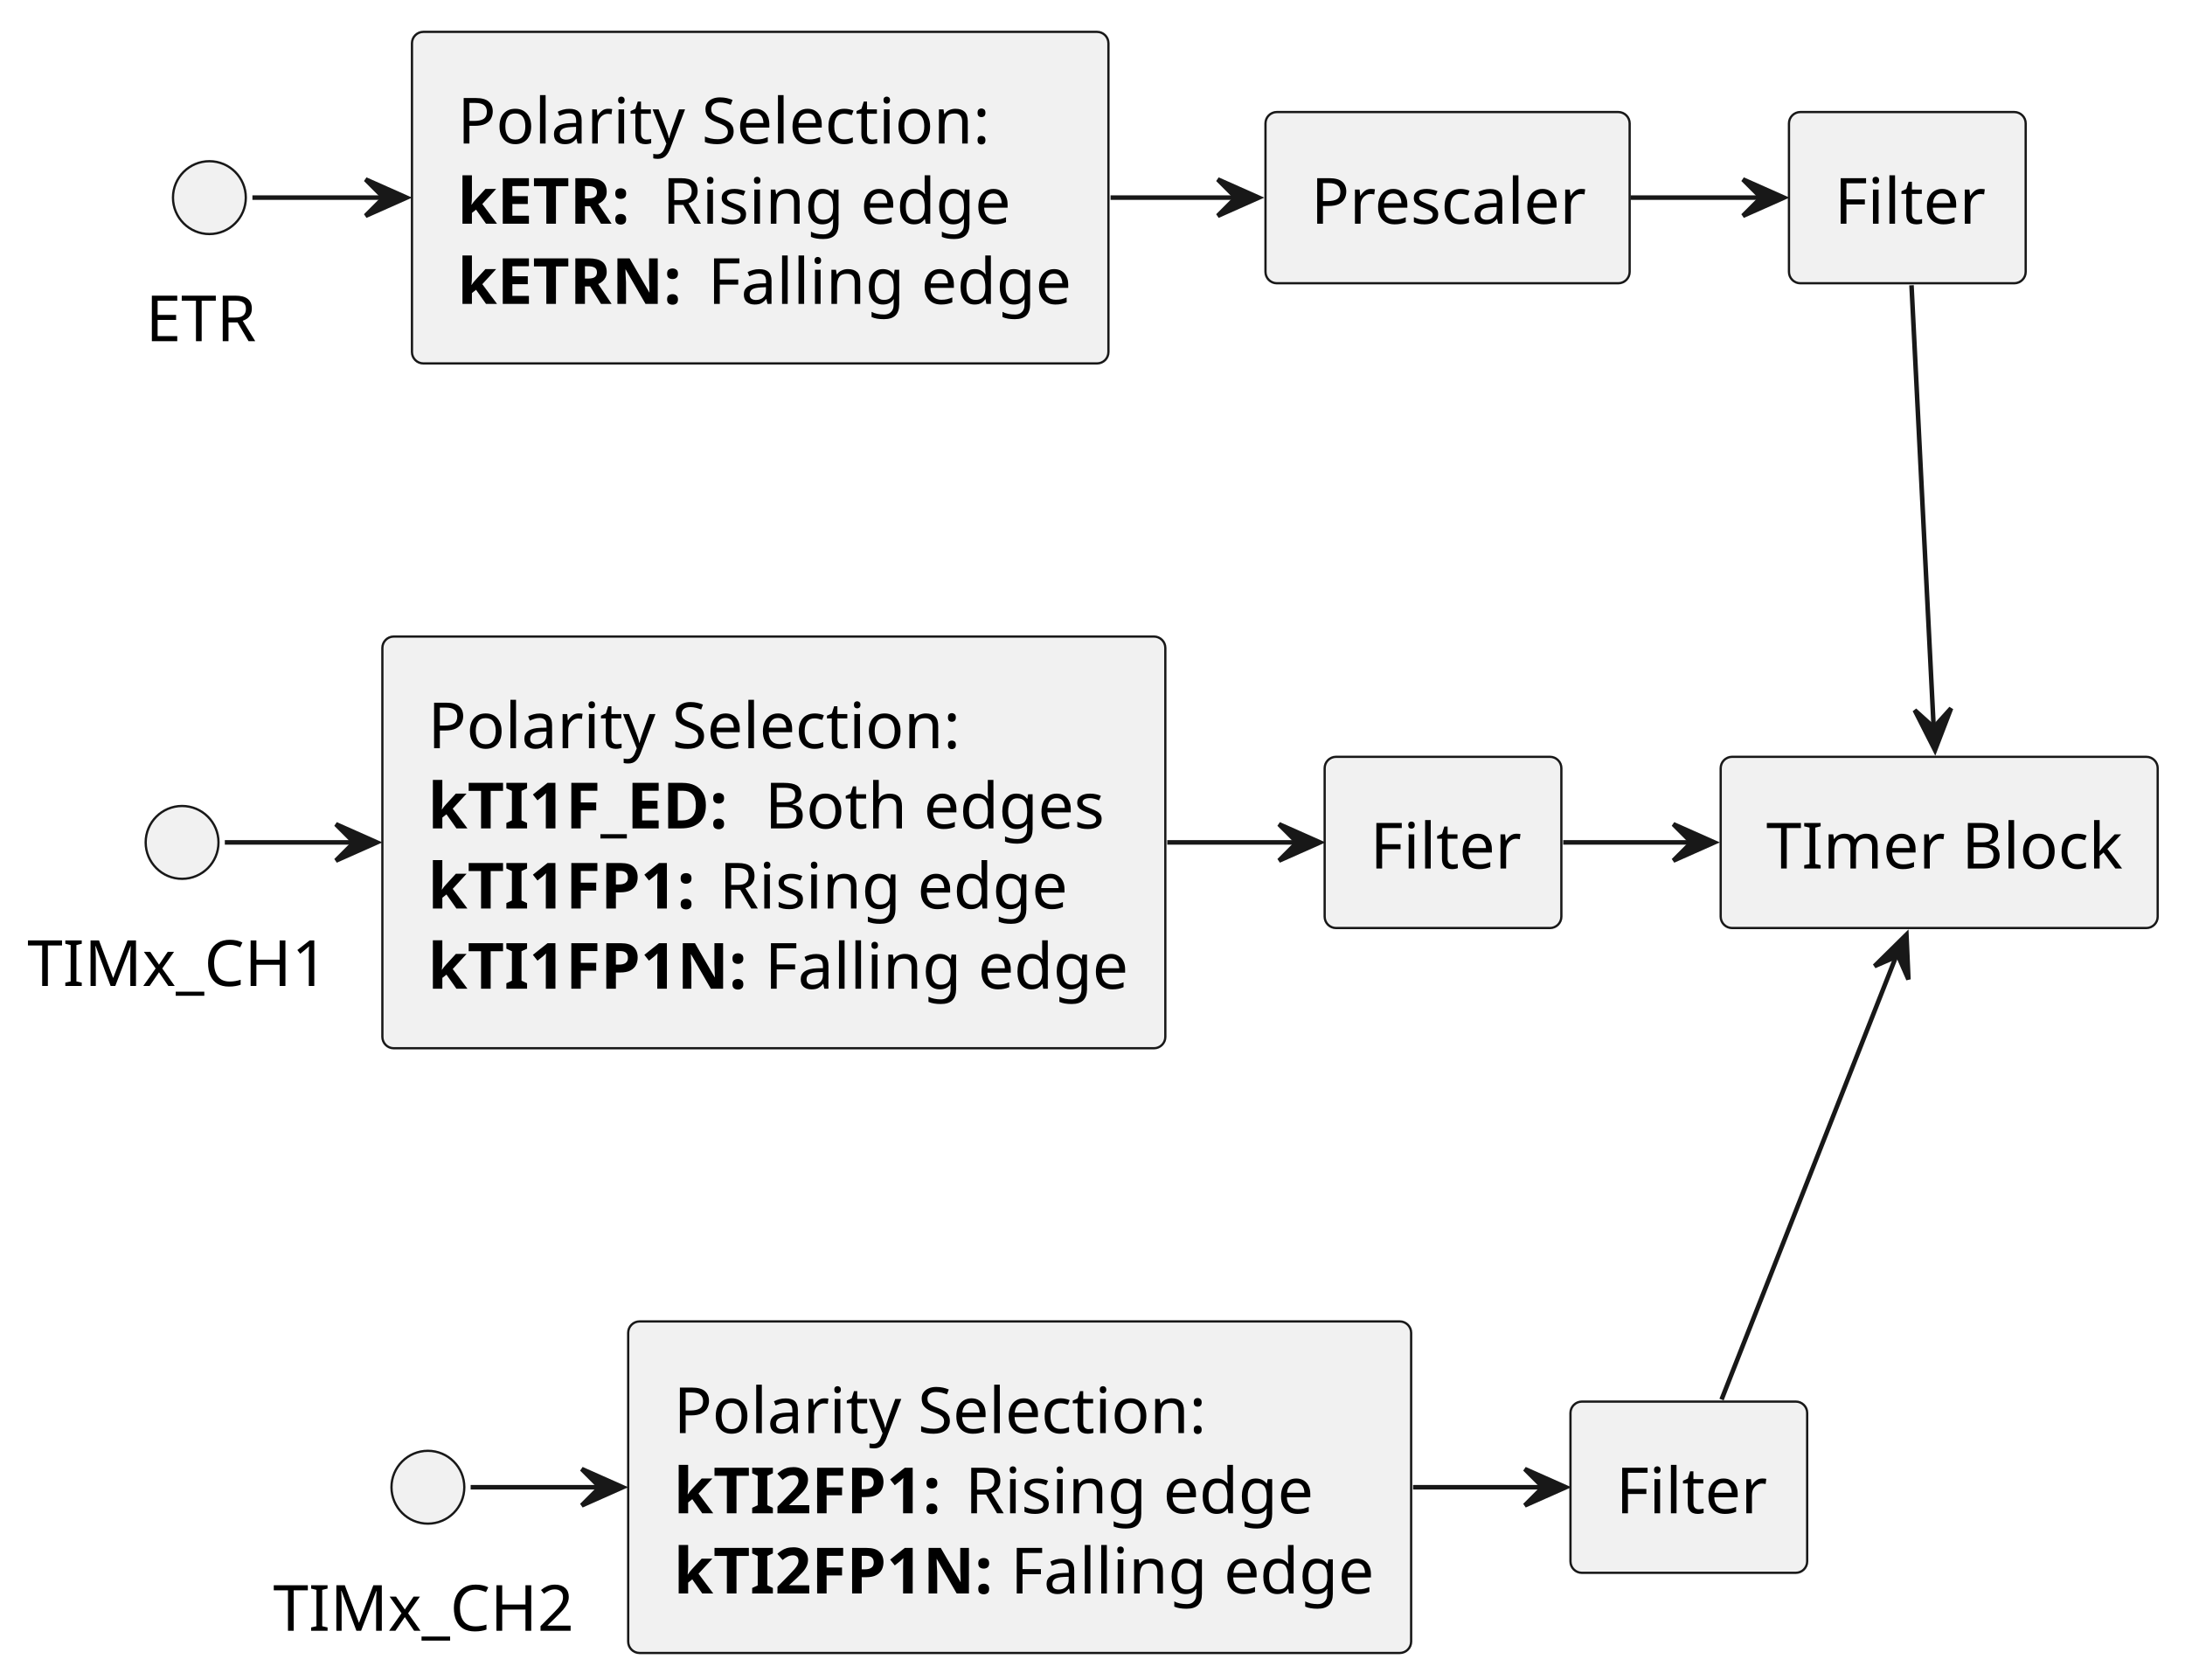
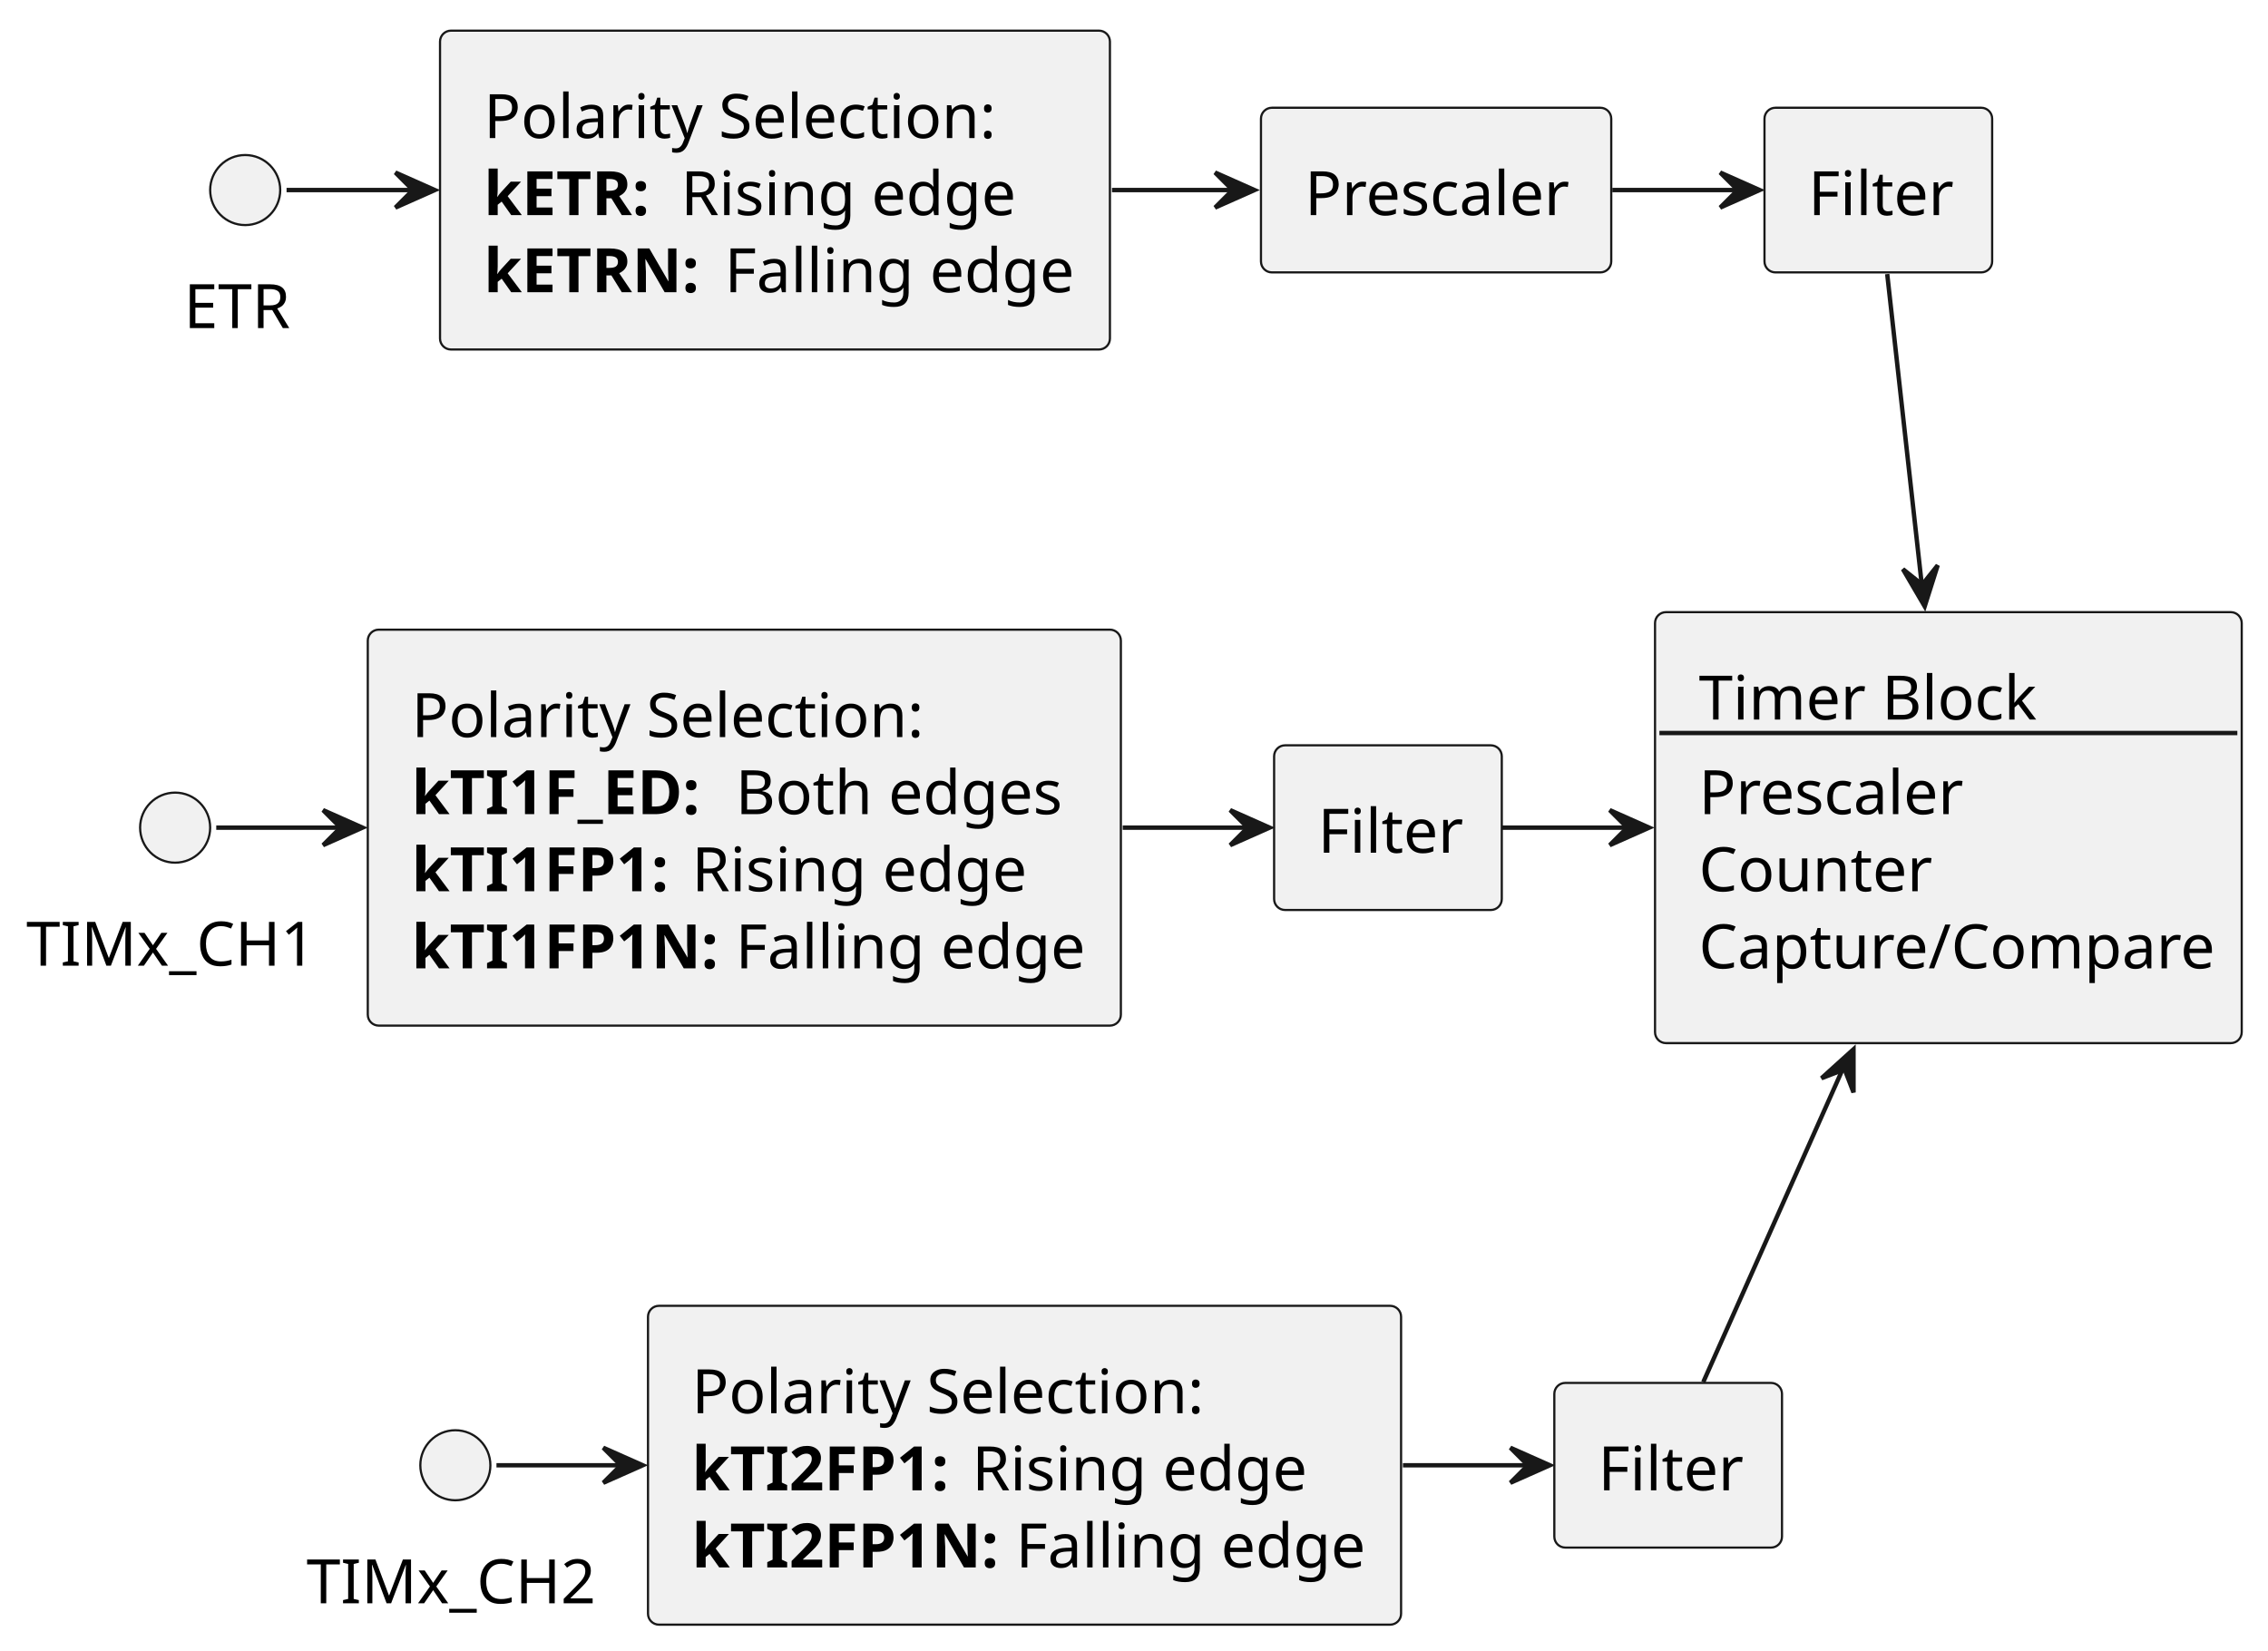
- <svg xmlns="http://www.w3.org/2000/svg" contentStyleType="text/css" height="369px" preserveAspectRatio="none" style="width:480px;height:369px;background:#FFFFFF;" version="1.1" viewBox="0 0 480 369" width="480px" zoomAndPan="magnify">
+ <svg xmlns="http://www.w3.org/2000/svg" contentStyleType="text/css" height="377px" preserveAspectRatio="none" style="width:518px;height:377px;background:#FFFFFF;" version="1.1" viewBox="0 0 518 377" width="518px" zoomAndPan="magnify">
  <defs />
  <g>
    <g id="elem_etr">
-       <ellipse cx="46" cy="43.41" fill="#F1F1F1" rx="8" ry="8" style="stroke:#181818;stroke-width:0.5;" />
-       <text fill="#000000" font-family="sans-serif" font-size="14" lengthAdjust="spacing" textLength="28" x="32" y="74.943">ETR</text>
+       <ellipse cx="56" cy="43.41" fill="#F1F1F1" rx="8" ry="8" style="stroke:#181818;stroke-width:0.5;" />
+       <text fill="#000000" font-family="sans-serif" font-size="14" lengthAdjust="spacing" textLength="28" x="42" y="74.943">ETR</text>
    </g>
    <g id="elem_etrp">
-       <rect fill="#F1F1F1" height="72.828" rx="2.5" ry="2.5" style="stroke:#181818;stroke-width:0.5;" width="153" x="90.5" y="7" />
-       <text fill="#000000" font-family="sans-serif" font-size="14" lengthAdjust="spacing" textLength="113" x="100.5" y="31.533">Polarity Selection:</text>
-       <text fill="#000000" font-family="sans-serif" font-size="14" font-weight="bold" lengthAdjust="spacing" textLength="41" x="100.5" y="49.143">kETR:</text>
-       <text fill="#000000" font-family="sans-serif" font-size="14" lengthAdjust="spacing" textLength="75" x="145.5" y="49.143">Rising edge</text>
-       <text fill="#000000" font-family="sans-serif" font-size="14" font-weight="bold" lengthAdjust="spacing" textLength="51" x="100.5" y="66.752">kETRN:</text>
-       <text fill="#000000" font-family="sans-serif" font-size="14" lengthAdjust="spacing" textLength="78" x="155.5" y="66.752">Falling edge</text>
+       <rect fill="#F1F1F1" height="72.828" rx="2.5" ry="2.5" style="stroke:#181818;stroke-width:0.5;" width="153" x="100.5" y="7" />
+       <text fill="#000000" font-family="sans-serif" font-size="14" lengthAdjust="spacing" textLength="113" x="110.5" y="31.533">Polarity Selection:</text>
+       <text fill="#000000" font-family="sans-serif" font-size="14" font-weight="bold" lengthAdjust="spacing" textLength="41" x="110.5" y="49.143">kETR:</text>
+       <text fill="#000000" font-family="sans-serif" font-size="14" lengthAdjust="spacing" textLength="75" x="155.5" y="49.143">Rising edge</text>
+       <text fill="#000000" font-family="sans-serif" font-size="14" font-weight="bold" lengthAdjust="spacing" textLength="51" x="110.5" y="66.752">kETRN:</text>
+       <text fill="#000000" font-family="sans-serif" font-size="14" lengthAdjust="spacing" textLength="78" x="165.5" y="66.752">Falling edge</text>
    </g>
    <g id="elem_etrpp">
-       <rect fill="#F1F1F1" height="37.609" rx="2.5" ry="2.5" style="stroke:#181818;stroke-width:0.5;" width="80" x="278" y="24.61" />
-       <text fill="#000000" font-family="sans-serif" font-size="14" lengthAdjust="spacing" textLength="60" x="288" y="49.143">Prescaler</text>
+       <rect fill="#F1F1F1" height="37.609" rx="2.5" ry="2.5" style="stroke:#181818;stroke-width:0.5;" width="80" x="288" y="24.61" />
+       <text fill="#000000" font-family="sans-serif" font-size="14" lengthAdjust="spacing" textLength="60" x="298" y="49.143">Prescaler</text>
    </g>
    <g id="elem_etrf">
-       <rect fill="#F1F1F1" height="37.609" rx="2.5" ry="2.5" style="stroke:#181818;stroke-width:0.5;" width="52" x="393" y="24.61" />
-       <text fill="#000000" font-family="sans-serif" font-size="14" lengthAdjust="spacing" textLength="32" x="403" y="49.143">Filter</text>
+       <rect fill="#F1F1F1" height="37.609" rx="2.5" ry="2.5" style="stroke:#181818;stroke-width:0.5;" width="52" x="403" y="24.61" />
+       <text fill="#000000" font-family="sans-serif" font-size="14" lengthAdjust="spacing" textLength="32" x="413" y="49.143">Filter</text>
    </g>
    <g id="elem_ch1">
-       <ellipse cx="40" cy="185.04" fill="#F1F1F1" rx="8" ry="8" style="stroke:#181818;stroke-width:0.5;" />
-       <text fill="#000000" font-family="sans-serif" font-size="14" lengthAdjust="spacing" textLength="68" x="6" y="216.573">TIMx_CH1</text>
+       <ellipse cx="40" cy="189.04" fill="#F1F1F1" rx="8" ry="8" style="stroke:#181818;stroke-width:0.5;" />
+       <text fill="#000000" font-family="sans-serif" font-size="14" lengthAdjust="spacing" textLength="68" x="6" y="220.573">TIMx_CH1</text>
    </g>
    <g id="elem_ch1p">
-       <rect fill="#F1F1F1" height="90.438" rx="2.5" ry="2.5" style="stroke:#181818;stroke-width:0.5;" width="172" x="84" y="139.82" />
-       <text fill="#000000" font-family="sans-serif" font-size="14" lengthAdjust="spacing" textLength="113" x="94" y="164.353">Polarity Selection:</text>
-       <text fill="#000000" font-family="sans-serif" font-size="14" font-weight="bold" lengthAdjust="spacing" textLength="70" x="94" y="181.963">kTI1F_ED:</text>
-       <text fill="#000000" font-family="sans-serif" font-size="14" lengthAdjust="spacing" textLength="72" x="168" y="181.963">Both edges</text>
-       <text fill="#000000" font-family="sans-serif" font-size="14" font-weight="bold" lengthAdjust="spacing" textLength="60" x="94" y="199.572">kTI1FP1:</text>
-       <text fill="#000000" font-family="sans-serif" font-size="14" lengthAdjust="spacing" textLength="75" x="158" y="199.572">Rising edge</text>
-       <text fill="#000000" font-family="sans-serif" font-size="14" font-weight="bold" lengthAdjust="spacing" textLength="70" x="94" y="217.181">kTI1FP1N:</text>
-       <text fill="#000000" font-family="sans-serif" font-size="14" lengthAdjust="spacing" textLength="78" x="168" y="217.181">Falling edge</text>
+       <rect fill="#F1F1F1" height="90.438" rx="2.5" ry="2.5" style="stroke:#181818;stroke-width:0.5;" width="172" x="84" y="143.82" />
+       <text fill="#000000" font-family="sans-serif" font-size="14" lengthAdjust="spacing" textLength="113" x="94" y="168.353">Polarity Selection:</text>
+       <text fill="#000000" font-family="sans-serif" font-size="14" font-weight="bold" lengthAdjust="spacing" textLength="70" x="94" y="185.963">kTI1F_ED:</text>
+       <text fill="#000000" font-family="sans-serif" font-size="14" lengthAdjust="spacing" textLength="72" x="168" y="185.963">Both edges</text>
+       <text fill="#000000" font-family="sans-serif" font-size="14" font-weight="bold" lengthAdjust="spacing" textLength="60" x="94" y="203.572">kTI1FP1:</text>
+       <text fill="#000000" font-family="sans-serif" font-size="14" lengthAdjust="spacing" textLength="75" x="158" y="203.572">Rising edge</text>
+       <text fill="#000000" font-family="sans-serif" font-size="14" font-weight="bold" lengthAdjust="spacing" textLength="70" x="94" y="221.181">kTI1FP1N:</text>
+       <text fill="#000000" font-family="sans-serif" font-size="14" lengthAdjust="spacing" textLength="78" x="168" y="221.181">Falling edge</text>
    </g>
    <g id="elem_ch1f">
-       <rect fill="#F1F1F1" height="37.609" rx="2.5" ry="2.5" style="stroke:#181818;stroke-width:0.5;" width="52" x="291" y="166.24" />
-       <text fill="#000000" font-family="sans-serif" font-size="14" lengthAdjust="spacing" textLength="32" x="301" y="190.773">Filter</text>
+       <rect fill="#F1F1F1" height="37.609" rx="2.5" ry="2.5" style="stroke:#181818;stroke-width:0.5;" width="52" x="291" y="170.24" />
+       <text fill="#000000" font-family="sans-serif" font-size="14" lengthAdjust="spacing" textLength="32" x="301" y="194.773">Filter</text>
    </g>
    <g id="elem_tim">
-       <rect fill="#F1F1F1" height="37.609" rx="2.5" ry="2.5" style="stroke:#181818;stroke-width:0.5;" width="96" x="378" y="166.24" />
-       <text fill="#000000" font-family="sans-serif" font-size="14" lengthAdjust="spacing" textLength="76" x="388" y="190.773">TImer Block</text>
+       <rect fill="#F1F1F1" height="98.438" rx="2.5" ry="2.5" style="stroke:#181818;stroke-width:0.5;" width="134" x="378" y="139.82" />
+       <text fill="#000000" font-family="sans-serif" font-size="14" lengthAdjust="spacing" textLength="75" x="388" y="164.353">Timer Block</text>
+       <line style="stroke:#181818;stroke-width:1.0;" x1="379" x2="511" y1="167.429" y2="167.429" />
+       <text fill="#000000" font-family="sans-serif" font-size="14" lengthAdjust="spacing" textLength="60" x="388" y="185.963">Prescaler</text>
+       <text fill="#000000" font-family="sans-serif" font-size="14" lengthAdjust="spacing" textLength="51" x="388" y="203.572">Counter</text>
+       <text fill="#000000" font-family="sans-serif" font-size="14" lengthAdjust="spacing" textLength="114" x="388" y="221.181">Capture/Compare</text>
    </g>
    <g id="elem_ch2">
-       <ellipse cx="94" cy="326.68" fill="#F1F1F1" rx="8" ry="8" style="stroke:#181818;stroke-width:0.5;" />
-       <text fill="#000000" font-family="sans-serif" font-size="14" lengthAdjust="spacing" textLength="68" x="60" y="358.213">TIMx_CH2</text>
+       <ellipse cx="104" cy="334.68" fill="#F1F1F1" rx="8" ry="8" style="stroke:#181818;stroke-width:0.5;" />
+       <text fill="#000000" font-family="sans-serif" font-size="14" lengthAdjust="spacing" textLength="68" x="70" y="366.213">TIMx_CH2</text>
    </g>
    <g id="elem_ch2p">
-       <rect fill="#F1F1F1" height="72.828" rx="2.5" ry="2.5" style="stroke:#181818;stroke-width:0.5;" width="172" x="138" y="290.26" />
-       <text fill="#000000" font-family="sans-serif" font-size="14" lengthAdjust="spacing" textLength="113" x="148" y="314.793">Polarity Selection:</text>
-       <text fill="#000000" font-family="sans-serif" font-size="14" font-weight="bold" lengthAdjust="spacing" textLength="60" x="148" y="332.403">kTI2FP1:</text>
-       <text fill="#000000" font-family="sans-serif" font-size="14" lengthAdjust="spacing" textLength="75" x="212" y="332.403">Rising edge</text>
-       <text fill="#000000" font-family="sans-serif" font-size="14" font-weight="bold" lengthAdjust="spacing" textLength="70" x="148" y="350.012">kTI2FP1N:</text>
-       <text fill="#000000" font-family="sans-serif" font-size="14" lengthAdjust="spacing" textLength="78" x="222" y="350.012">Falling edge</text>
+       <rect fill="#F1F1F1" height="72.828" rx="2.5" ry="2.5" style="stroke:#181818;stroke-width:0.5;" width="172" x="148" y="298.26" />
+       <text fill="#000000" font-family="sans-serif" font-size="14" lengthAdjust="spacing" textLength="113" x="158" y="322.793">Polarity Selection:</text>
+       <text fill="#000000" font-family="sans-serif" font-size="14" font-weight="bold" lengthAdjust="spacing" textLength="60" x="158" y="340.403">kTI2FP1:</text>
+       <text fill="#000000" font-family="sans-serif" font-size="14" lengthAdjust="spacing" textLength="75" x="222" y="340.403">Rising edge</text>
+       <text fill="#000000" font-family="sans-serif" font-size="14" font-weight="bold" lengthAdjust="spacing" textLength="70" x="158" y="358.012">kTI2FP1N:</text>
+       <text fill="#000000" font-family="sans-serif" font-size="14" lengthAdjust="spacing" textLength="78" x="232" y="358.012">Falling edge</text>
    </g>
    <g id="elem_ch2f">
-       <rect fill="#F1F1F1" height="37.609" rx="2.5" ry="2.5" style="stroke:#181818;stroke-width:0.5;" width="52" x="345" y="307.87" />
-       <text fill="#000000" font-family="sans-serif" font-size="14" lengthAdjust="spacing" textLength="32" x="355" y="332.403">Filter</text>
+       <rect fill="#F1F1F1" height="37.609" rx="2.5" ry="2.5" style="stroke:#181818;stroke-width:0.5;" width="52" x="355" y="315.87" />
+       <text fill="#000000" font-family="sans-serif" font-size="14" lengthAdjust="spacing" textLength="32" x="365" y="340.403">Filter</text>
    </g>
    <g id="link_etr_etrp">
-       <path codeLine="702" d="M55.45,43.41 C65.08,43.41 74.7,43.41 84.32,43.41 " fill="none" id="etr-to-etrp" style="stroke:#181818;stroke-width:1.0;" />
-       <polygon fill="#181818" points="89.31,43.41,80.31,39.41,84.31,43.41,80.31,47.41,89.31,43.41" style="stroke:#181818;stroke-width:1.0;" />
+       <path codeLine="743" d="M65.45,43.41 C75.08,43.41 84.7,43.41 94.32,43.41 " fill="none" id="etr-to-etrp" style="stroke:#181818;stroke-width:1.0;" />
+       <polygon fill="#181818" points="99.31,43.41,90.31,39.41,94.31,43.41,90.31,47.41,99.31,43.41" style="stroke:#181818;stroke-width:1.0;" />
    </g>
    <g id="link_etrp_etrpp">
-       <path codeLine="703" d="M243.97,43.41 C253.23,43.41 262.49,43.41 271.75,43.41 " fill="none" id="etrp-to-etrpp" style="stroke:#181818;stroke-width:1.0;" />
-       <polygon fill="#181818" points="276.52,43.41,267.52,39.41,271.52,43.41,267.52,47.41,276.52,43.41" style="stroke:#181818;stroke-width:1.0;" />
+       <path codeLine="744" d="M253.97,43.41 C263.23,43.41 272.49,43.41 281.75,43.41 " fill="none" id="etrp-to-etrpp" style="stroke:#181818;stroke-width:1.0;" />
+       <polygon fill="#181818" points="286.52,43.41,277.52,39.41,281.52,43.41,277.52,47.41,286.52,43.41" style="stroke:#181818;stroke-width:1.0;" />
    </g>
    <g id="link_etrpp_etrf">
-       <path codeLine="704" d="M358.24,43.41 C367.81,43.41 377.37,43.41 386.94,43.41 " fill="none" id="etrpp-to-etrf" style="stroke:#181818;stroke-width:1.0;" />
-       <polygon fill="#181818" points="391.89,43.41,382.89,39.41,386.89,43.41,382.89,47.41,391.89,43.41" style="stroke:#181818;stroke-width:1.0;" />
+       <path codeLine="745" d="M368.24,43.41 C377.81,43.41 387.37,43.41 396.94,43.41 " fill="none" id="etrpp-to-etrf" style="stroke:#181818;stroke-width:1.0;" />
+       <polygon fill="#181818" points="401.89,43.41,392.89,39.41,396.89,43.41,392.89,47.41,401.89,43.41" style="stroke:#181818;stroke-width:1.0;" />
    </g>
    <g id="link_ch1_ch1p">
-       <path codeLine="705" d="M49.39,185.04 C58.89,185.04 68.38,185.04 77.87,185.04 " fill="none" id="ch1-to-ch1p" style="stroke:#181818;stroke-width:1.0;" />
-       <polygon fill="#181818" points="82.79,185.04,73.79,181.04,77.79,185.04,73.79,189.04,82.79,185.04" style="stroke:#181818;stroke-width:1.0;" />
+       <path codeLine="746" d="M49.39,189.04 C58.89,189.04 68.38,189.04 77.87,189.04 " fill="none" id="ch1-to-ch1p" style="stroke:#181818;stroke-width:1.0;" />
+       <polygon fill="#181818" points="82.79,189.04,73.79,185.04,77.79,189.04,73.79,193.04,82.79,189.04" style="stroke:#181818;stroke-width:1.0;" />
    </g>
    <g id="link_ch1p_ch1f">
-       <path codeLine="706" d="M256.42,185.04 C265.96,185.04 275.49,185.04 285.03,185.04 " fill="none" id="ch1p-to-ch1f" style="stroke:#181818;stroke-width:1.0;" />
-       <polygon fill="#181818" points="289.97,185.04,280.97,181.04,284.97,185.04,280.97,189.04,289.97,185.04" style="stroke:#181818;stroke-width:1.0;" />
+       <path codeLine="747" d="M256.42,189.04 C265.96,189.04 275.49,189.04 285.03,189.04 " fill="none" id="ch1p-to-ch1f" style="stroke:#181818;stroke-width:1.0;" />
+       <polygon fill="#181818" points="289.97,189.04,280.97,185.04,284.97,189.04,280.97,193.04,289.97,189.04" style="stroke:#181818;stroke-width:1.0;" />
    </g>
    <g id="link_ch2_ch2p">
-       <path codeLine="707" d="M103.39,326.68 C112.89,326.68 122.38,326.68 131.87,326.68 " fill="none" id="ch2-to-ch2p" style="stroke:#181818;stroke-width:1.0;" />
-       <polygon fill="#181818" points="136.79,326.68,127.79,322.68,131.79,326.68,127.79,330.68,136.79,326.68" style="stroke:#181818;stroke-width:1.0;" />
+       <path codeLine="748" d="M113.39,334.68 C122.89,334.68 132.38,334.68 141.87,334.68 " fill="none" id="ch2-to-ch2p" style="stroke:#181818;stroke-width:1.0;" />
+       <polygon fill="#181818" points="146.79,334.68,137.79,330.68,141.79,334.68,137.79,338.68,146.79,334.68" style="stroke:#181818;stroke-width:1.0;" />
    </g>
    <g id="link_ch2p_ch2f">
-       <path codeLine="708" d="M310.42,326.68 C319.96,326.68 329.49,326.68 339.03,326.68 " fill="none" id="ch2p-to-ch2f" style="stroke:#181818;stroke-width:1.0;" />
-       <polygon fill="#181818" points="343.97,326.68,334.97,322.68,338.97,326.68,334.97,330.68,343.97,326.68" style="stroke:#181818;stroke-width:1.0;" />
+       <path codeLine="749" d="M320.42,334.68 C329.96,334.68 339.49,334.68 349.03,334.68 " fill="none" id="ch2p-to-ch2f" style="stroke:#181818;stroke-width:1.0;" />
+       <polygon fill="#181818" points="353.97,334.68,344.97,330.68,348.97,334.68,344.97,338.68,353.97,334.68" style="stroke:#181818;stroke-width:1.0;" />
    </g>
    <g id="link_etrf_tim">
-       <path codeLine="709" d="M419.92,62.66 C421.16,87.54 423.4,132.16 424.79,159.82 " fill="none" id="etrf-to-tim" style="stroke:#181818;stroke-width:1.0;" />
-       <polygon fill="#181818" points="425.08,164.78,428.611,155.586,424.822,159.787,420.622,155.998,425.08,164.78" style="stroke:#181818;stroke-width:1.0;" />
+       <path codeLine="750" d="M431.03,62.6 C433.02,80.5 436.16,108.71 438.96,133.86 " fill="none" id="etrf-to-tim" style="stroke:#181818;stroke-width:1.0;" />
+       <polygon fill="#181818" points="439.59,138.5,442.563,129.111,439.033,133.531,434.613,130.001,439.59,138.5" style="stroke:#181818;stroke-width:1.0;" />
    </g>
    <g id="link_ch1f_tim">
-       <path codeLine="710" d="M343.4,185.04 C352.84,185.04 362.28,185.04 371.72,185.04 " fill="none" id="ch1f-to-tim" style="stroke:#181818;stroke-width:1.0;" />
-       <polygon fill="#181818" points="376.6,185.04,367.6,181.04,371.6,185.04,367.6,189.04,376.6,185.04" style="stroke:#181818;stroke-width:1.0;" />
+       <path codeLine="751" d="M343,189.04 C352.57,189.04 362.14,189.04 371.71,189.04 " fill="none" id="ch1f-to-tim" style="stroke:#181818;stroke-width:1.0;" />
+       <polygon fill="#181818" points="376.66,189.04,367.66,185.04,371.66,189.04,367.66,193.04,376.66,189.04" style="stroke:#181818;stroke-width:1.0;" />
    </g>
    <g id="link_ch2f_tim">
-       <path codeLine="711" d="M378.19,307.42 C388.07,282.33 405.86,237.17 416.73,209.57 " fill="none" id="ch2f-to-tim" style="stroke:#181818;stroke-width:1.0;" />
-       <polygon fill="#181818" points="418.81,205.3,411.797,212.215,416.983,209.954,419.244,215.139,418.81,205.3" style="stroke:#181818;stroke-width:1.0;" />
+       <path codeLine="752" d="M389.02,315.68 C397.01,297.74 409.68,269.3 420.95,244.01 " fill="none" id="ch2f-to-tim" style="stroke:#181818;stroke-width:1.0;" />
+       <polygon fill="#181818" points="423.33,239.67,416.023,246.274,421.302,244.24,423.336,249.519,423.33,239.67" style="stroke:#181818;stroke-width:1.0;" />
    </g>
  </g>
</svg>
